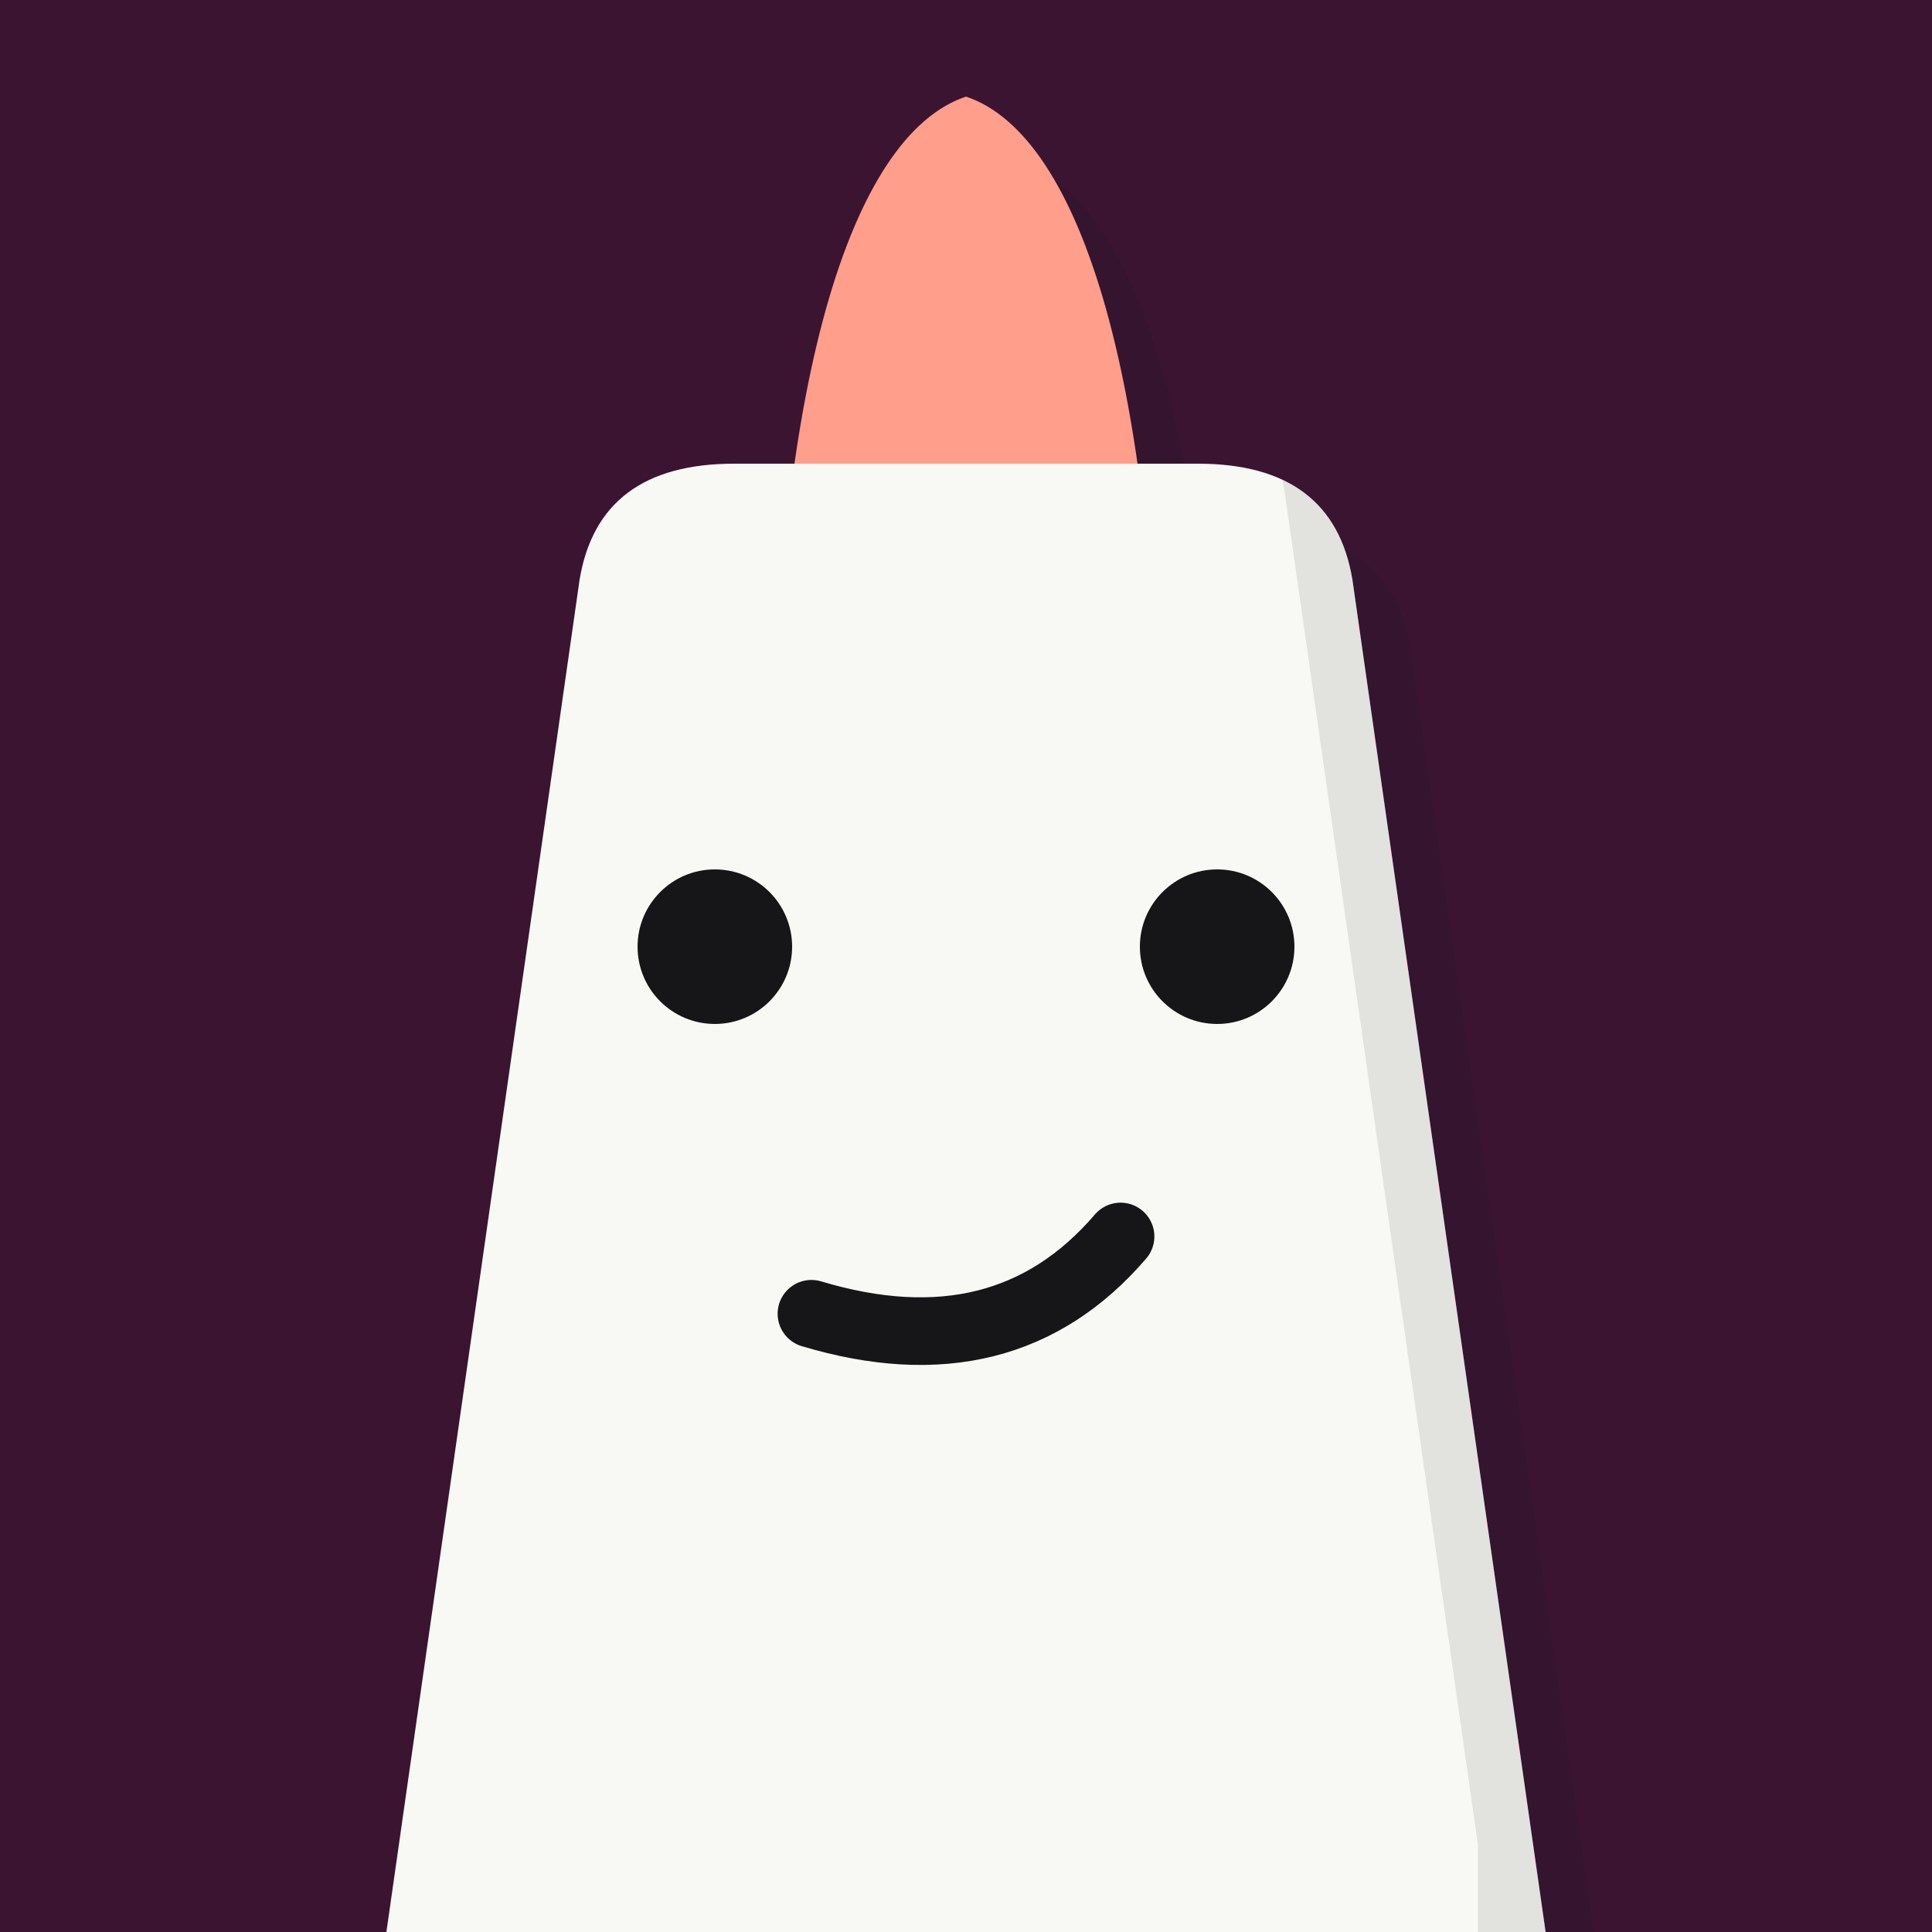
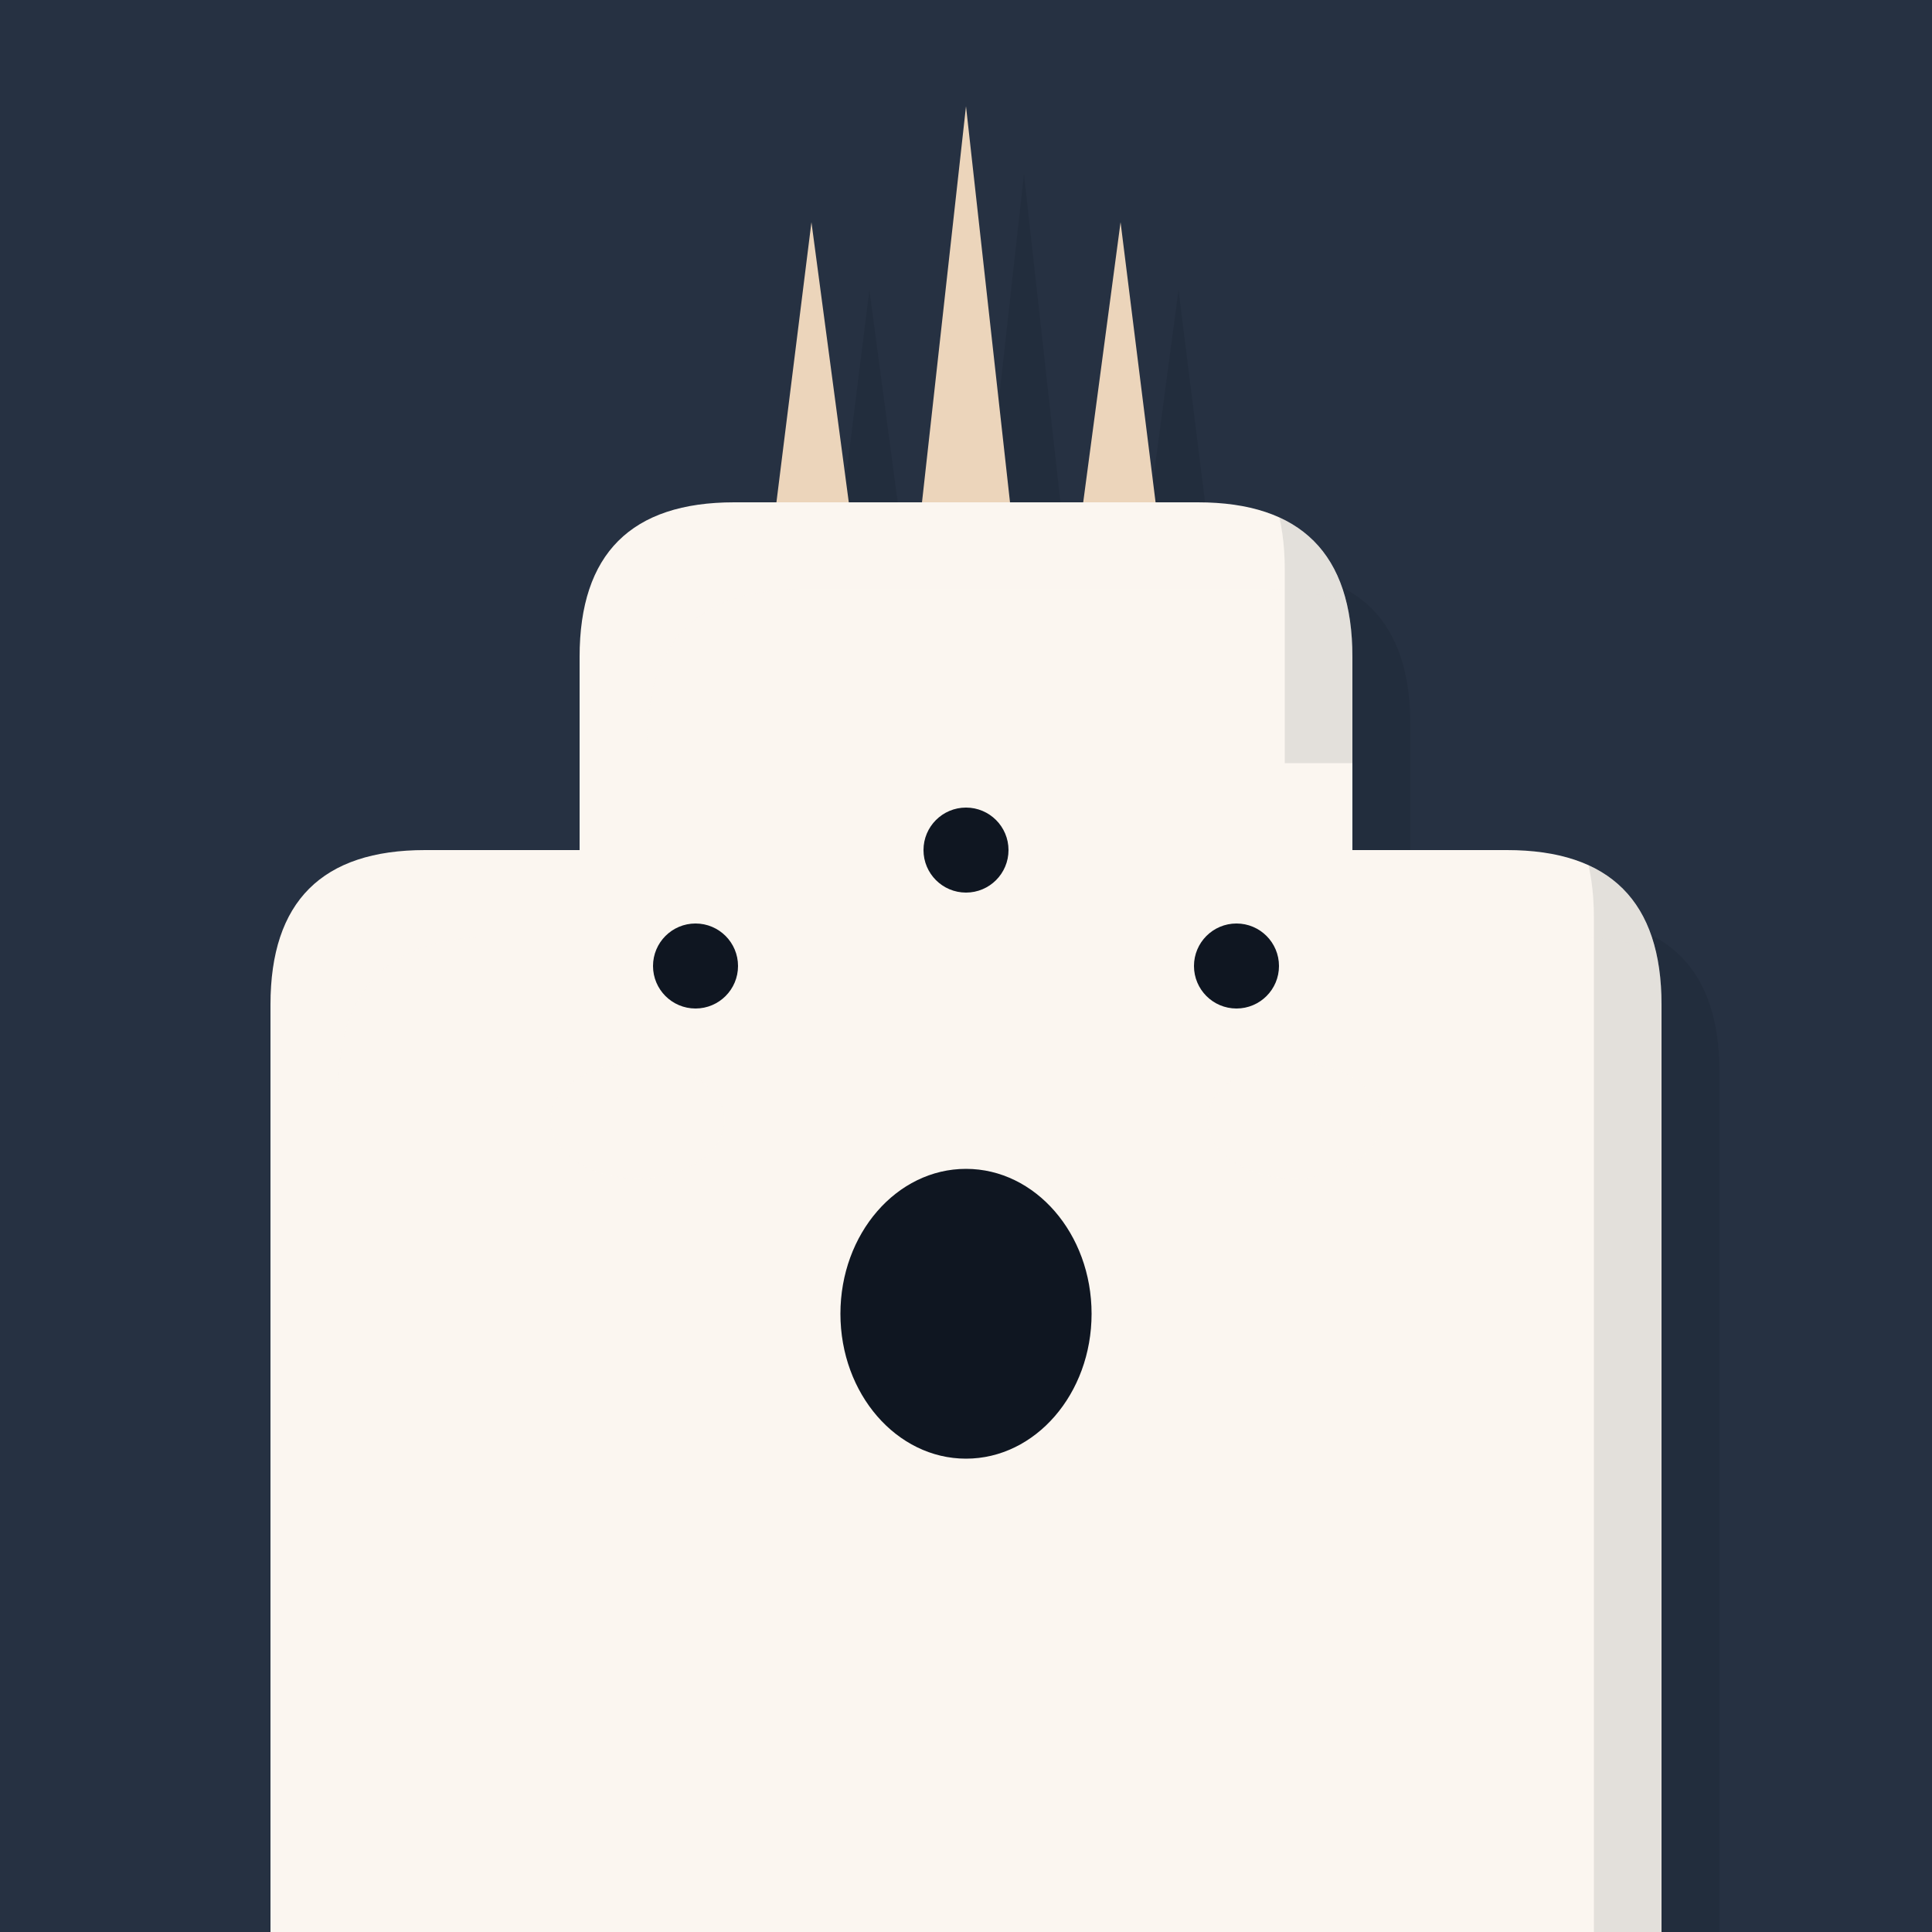
<svg xmlns="http://www.w3.org/2000/svg" viewBox="0 0 100 100" fill="none" shape-rendering="auto" aria-hidden="true">
  <defs>
-     <g id="top-fin-3a1acf16">
+     <g id="top-spikes-b6817492">
      <g opacity=".15" transform="translate(-23 -6.5)">
-         <path d="M40 50c0-22 4-35 10-37 6 2 10 15 10 37Z" fill="#161619" />
+         <path d="m38 50 4-32 4 30Zm8-2 4-36 4 36Zm8 0 4-30 4 32Z" fill="#0f1621" />
      </g>
-       <path d="M14 40c0-22 4-35 10-37 6 2 10 15 10 37Z" fill="#ff9e8a" />
+       <path d="m12 40 4-32 4 30Zm8-2 4-36 4 36Zm8 0 4-30 4 32Z" fill="#ecd5bb" />
    </g>
-     <clipPath id="dbcrb-wedge">
-       <path d="M20 106v-6l10-70q1-6 8-6h24q7 0 8 6l10 70v6Z" />
+     <clipPath id="dbcrb-steps">
+       <path d="M14 106V52q0-8 8-8h8V34q0-8 8-8h24q8 0 8 8v10h8q8 0 8 8v54Z" />
    </clipPath>
-     <g id="body-wedge-3a1acf16">
+     <g id="body-steps-b6817492">
      <g class="dbcr-t">
-         <use transform="translate(26 2)" href="#top-fin-3a1acf16" />
+         <use transform="translate(26 3.5)" href="#top-spikes-b6817492" />
      </g>
-       <path d="M23 109.5v-6l10-70q1-6 8-6h24q7 0 8 6l10 70v6Z" fill="#161619" opacity=".15" />
-       <path d="M20 106v-6l10-70q1-6 8-6h24q7 0 8 6l10 70v6Z" fill="#f8f8f4" />
-       <g clip-path="url(#dbcrb-wedge)">
-         <path d="M20 106v-6l10-70q1-6 8-6h24q7 0 8 6l10 70v6Zm3.5 4.5v-6l10-70q1-6 8-6h24q7 0 8 6l10 70v6Z" fill="#f8f8f4" opacity=".16" fill-rule="evenodd" />
-         <path d="M20 106v-6l10-70q1-6 8-6h24q7 0 8 6l10 70v6Zm-3.5-4.5v-6l10-70q1-6 8-6h24q7 0 8 6l10 70v6Z" fill="#161619" opacity=".1" fill-rule="evenodd" />
+       <path d="M17 109.5v-54q0-8 8-8h8v-10q0-8 8-8h24q8 0 8 8v10h8q8 0 8 8v54Z" fill="#0f1621" opacity=".15" />
+       <path d="M14 106V52q0-8 8-8h8V34q0-8 8-8h24q8 0 8 8v10h8q8 0 8 8v54Z" fill="#fbf6f0" />
+       <g clip-path="url(#dbcrb-steps)">
+         <path d="M14 106V52q0-8 8-8h8V34q0-8 8-8h24q8 0 8 8v10h8q8 0 8 8v54Zm3.5 4.5v-54q0-8 8-8h8v-10q0-8 8-8h24q8 0 8 8v10h8q8 0 8 8v54Z" fill="#fbf6f0" opacity=".16" fill-rule="evenodd" />
+         <path d="M14 106V52q0-8 8-8h8V34q0-8 8-8h24q8 0 8 8v10h8q8 0 8 8v54Zm-3.5-4.5v-54q0-8 8-8h8v-10q0-8 8-8h24q8 0 8 8v10h8q8 0 8 8v54Z" fill="#0f1621" opacity=".1" fill-rule="evenodd" />
      </g>
    </g>
-     <g id="pattern-bars-3a1acf16">
-       <rect x="2" y="2" width="28" height="7" rx="3.5" fill="#f8f8f4" opacity=".18" />
-       <rect x="2" y="13" width="28" height="7" rx="3.5" fill="#f8f8f4" opacity=".18" />
+     <g id="cheeks-blushBig-b6817492">
+       <ellipse cx="5" cy="5" rx="4.5" ry="3" fill="#fbf6f0" opacity=".3" />
+       <ellipse cx="39" cy="5" rx="4.5" ry="3" fill="#fbf6f0" opacity=".3" />
    </g>
-     <g id="eyes-dots-3a1acf16">
+     <g id="eyes-trio-b6817492">
      <g class="dbcr-eb">
-         <circle cx="10" cy="13" r="4" fill="#161619" />
+         <circle cx="9" cy="14" r="5.5" fill="#fbf6f0" />
+         <circle cx="9" cy="14" r="2.2" fill="#0f1621" />
      </g>
      <g class="dbcr-eb">
-         <circle cx="36" cy="13" r="4" fill="#161619" />
+         <circle cx="23" cy="8" r="5.5" fill="#fbf6f0" />
+         <circle cx="23" cy="8" r="2.2" fill="#0f1621" />
+       </g>
+       <g class="dbcr-eb">
+         <circle cx="37" cy="14" r="5.5" fill="#fbf6f0" />
+         <circle cx="37" cy="14" r="2.2" fill="#0f1621" />
      </g>
    </g>
-     <g id="mouth-smirk-3a1acf16">
-       <path d="M6 8q10 3 16-4" stroke="#161619" stroke-width="3.5" stroke-linecap="round" stroke-linejoin="round" />
+     <g id="mouth-open-b6817492">
+       <ellipse cx="14" cy="8" rx="6.5" ry="7.5" fill="#0f1621" />
+       <ellipse cx="14" cy="11.5" rx="3.5" ry="2.8" fill="undefined" />
    </g>
-     <g id="animation-none-3a1acf16" />
-     <clipPath id="clip-3a1acf16">
+     <g id="animation-none-b6817492" />
+     <clipPath id="clip-b6817492">
      <rect width="100" height="100" rx="0" ry="0" />
    </clipPath>
  </defs>
-   <g clip-path="url(#clip-3a1acf16)">
-     <rect width="100" height="100" fill="#3b1432" />
+   <g clip-path="url(#clip-b6817492)">
+     <rect width="100" height="100" fill="#263142" />
    <g class="dbcr-c">
-       <use href="#body-wedge-3a1acf16" />
-       <use transform="translate(34 75)" href="#pattern-bars-3a1acf16" />
-       <use transform="translate(27 36)" href="#eyes-dots-3a1acf16" />
-       <use transform="translate(36 60)" href="#mouth-smirk-3a1acf16" />
+       <use href="#body-steps-b6817492" />
+       <use transform="translate(28 53)" href="#cheeks-blushBig-b6817492" />
+       <use transform="translate(27 36)" href="#eyes-trio-b6817492" />
+       <use transform="translate(36 60)" href="#mouth-open-b6817492" />
    </g>
-     <use href="#animation-none-3a1acf16" />
+     <use href="#animation-none-b6817492" />
  </g>
</svg>
